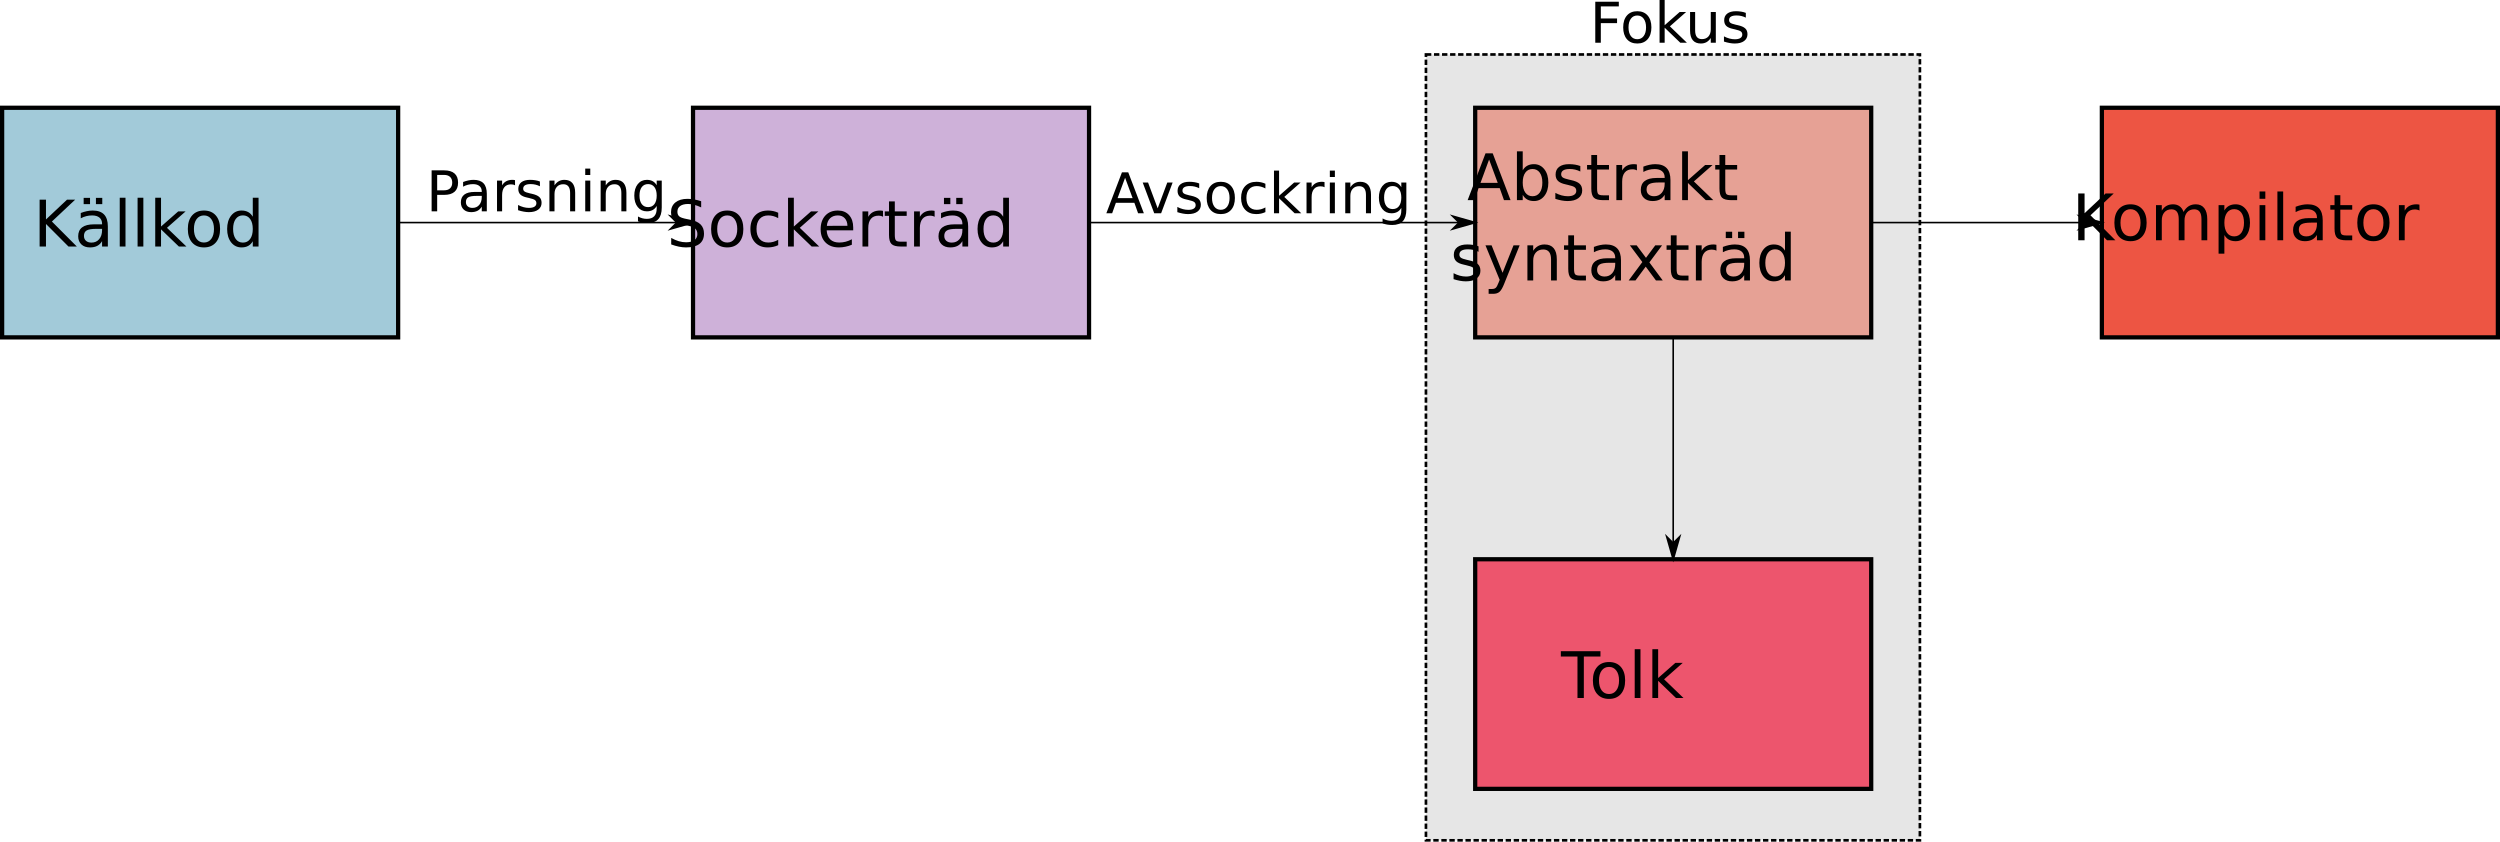
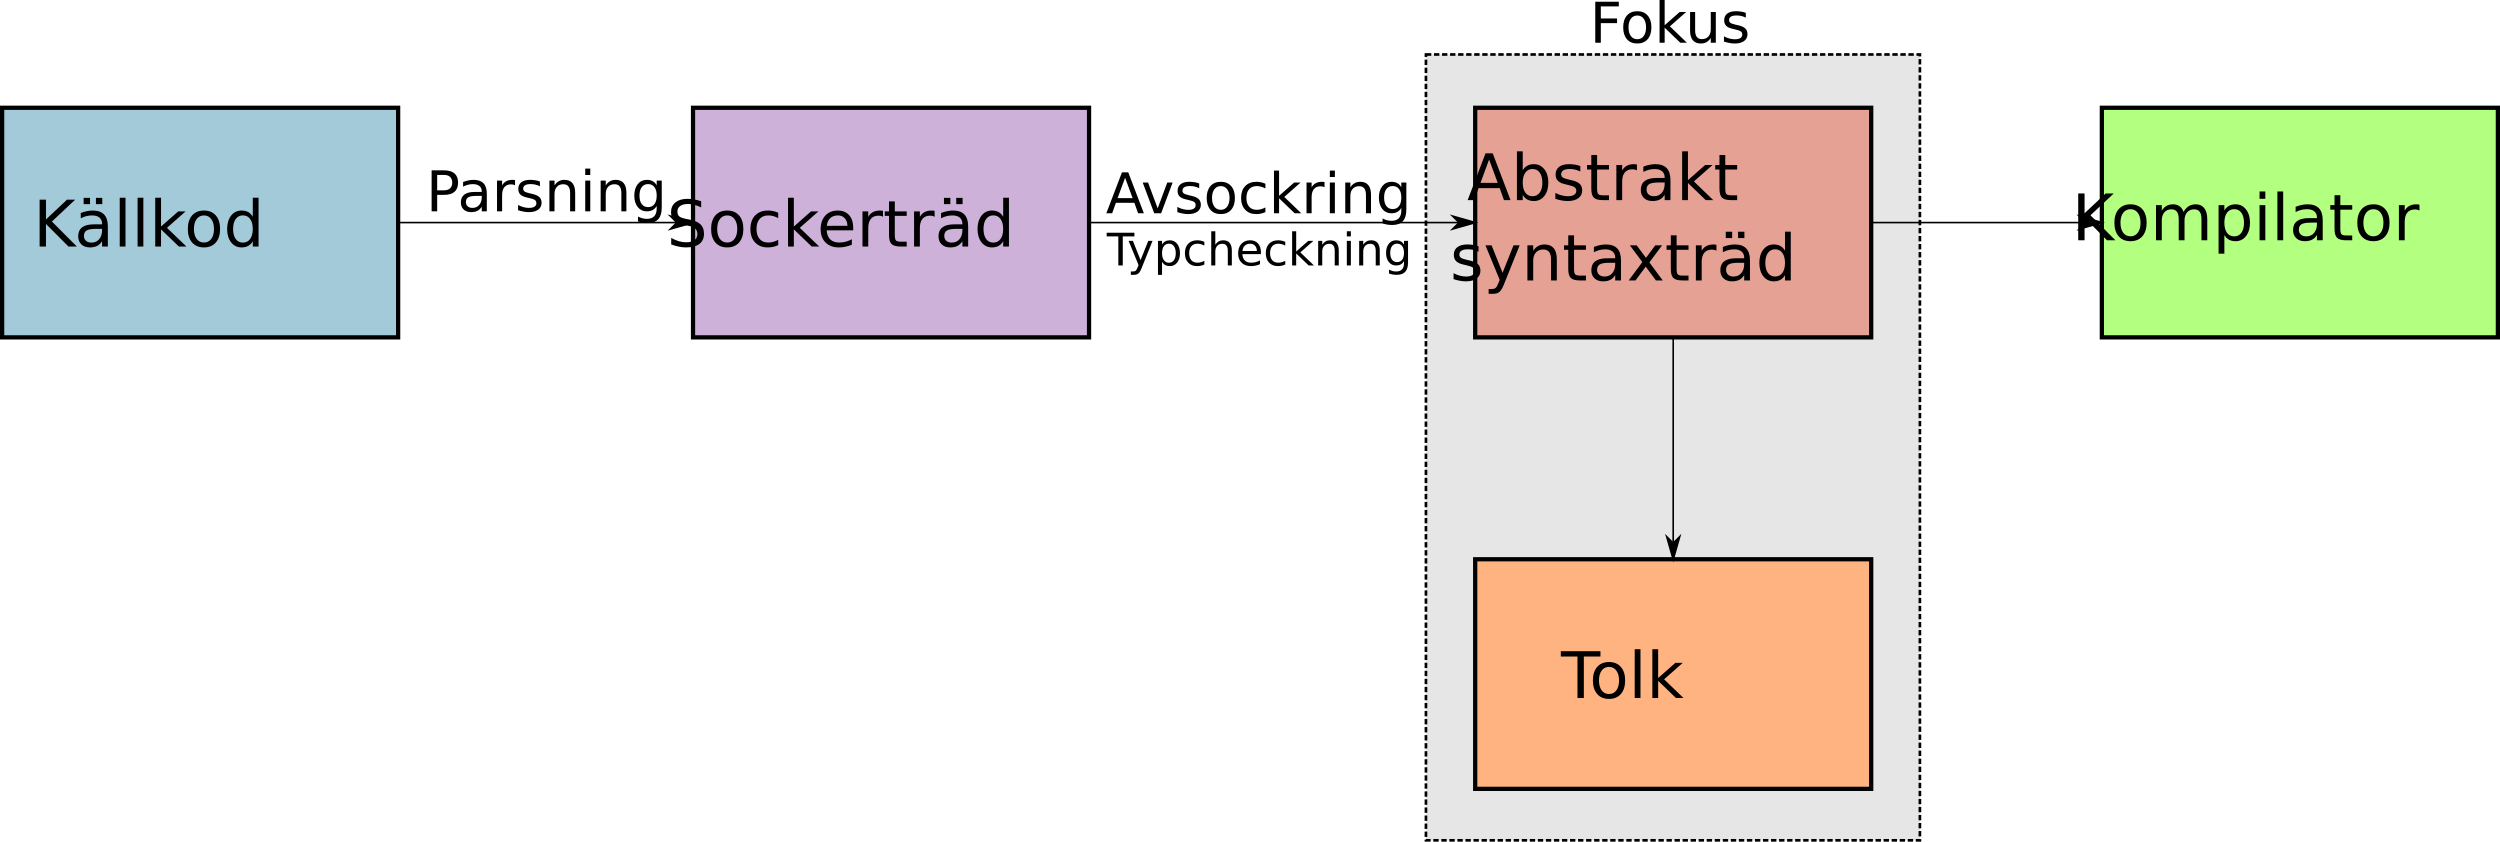
<svg xmlns="http://www.w3.org/2000/svg" width="1556.669" height="524.073" id="svg2" version="1.1">
  <defs id="defs4">
+     <marker orient="auto" refY="0.0" refX="0.0" id="Arrow1Lstart" style="overflow:visible">
+       <path id="path4249" d="M 0.0,0.0 L 5.0,-5.0 L -12.5,0.0 L 5.0,5.0 L 0.0,0.0 z " style="fill-rule:evenodd;stroke:#000000;stroke-width:1.0pt;marker-start:none" transform="scale(0.8) translate(12.5,0)" />
+     </marker>
    <linearGradient id="linearGradient7527">
      <stop style="stop-color:#000000;stop-opacity:1;" offset="0" id="stop7529" />
      <stop id="stop7721" offset="0.5" style="stop-color:#000000;stop-opacity:0.498;" />
      <stop style="stop-color:#000000;stop-opacity:0;" offset="1" id="stop7531" />
    </linearGradient>
    <marker orient="auto" refY="0" refX="0" id="Arrow1Lend" style="overflow:visible">
      <path id="path3666" d="M 0,0 5,-5 -12.5,0 5,5 0,0 z" style="fill-rule:evenodd;stroke:#000000;stroke-width:1pt;marker-start:none" transform="matrix(-0.8,0,0,-0.8,-10,0)" />
    </marker>
    <marker orient="auto" refY="0" refX="0" id="Arrow2Lend" style="overflow:visible">
      <path id="path3684" style="font-size:12px;fill-rule:evenodd;stroke-width:0.625;stroke-linejoin:round" d="M 8.719,4.034 -2.207,0.016 8.719,-4.002 c -1.745,2.372 -1.735,5.617 -6e-7,8.035 z" transform="matrix(-1.1,0,0,-1.1,-1.1,0)" />
    </marker>
  </defs>
  <g id="layer1" transform="translate(110.9217,-405.4078)">
    <rect style="fill:#e6e6e6;fill-opacity:1;stroke:#000000;stroke-width:1.669;stroke-linejoin:miter;stroke-miterlimit:4;stroke-opacity:1;stroke-dasharray:3.338, 1.669;stroke-dashoffset:0" id="rect8322" width="307.566" height="489.317" x="776.97" y="439.33" />
    <rect style="fill:#a2cad9;fill-opacity:1;stroke:#000000;stroke-width:2.647;stroke-linejoin:miter;stroke-miterlimit:4;stroke-dasharray:none;stroke-dashoffset:0" id="rect7342" width="246.588" height="142.968" x="-109.598" y="472.512" />
    <text xml:space="preserve" style="font-size:40px;font-style:normal;font-weight:normal;text-align:center;text-anchor:middle;fill:#000000;fill-opacity:1;stroke:none;font-family:Bitstream Vera Sans" x="13.549" y="558.908" id="text7344">
      <tspan x="13.549" y="558.908" id="tspan7348">Källkod</tspan>
    </text>
    <rect style="fill:#ceb1d9;fill-opacity:1;stroke:#000000;stroke-width:2.647;stroke-linejoin:miter;stroke-miterlimit:4;stroke-dasharray:none;stroke-dashoffset:0" id="rect7342-0" width="246.588" height="142.968" x="320.601" y="472.512" />
    <text xml:space="preserve" style="font-size:40px;font-style:normal;font-weight:normal;text-align:center;text-anchor:middle;fill:#000000;fill-opacity:1;stroke:none;font-family:Bitstream Vera Sans" x="444.393" y="558.908" id="text7344-8">
      <tspan id="tspan2881" x="444.393" y="558.908">Sockerträd</tspan>
    </text>
    <rect style="fill:#e6a195;fill-opacity:1;stroke:#000000;stroke-width:2.647;stroke-linejoin:miter;stroke-miterlimit:4;stroke-dasharray:none;stroke-dashoffset:0" id="rect7342-0-9" width="246.588" height="142.968" x="807.633" y="472.512" />
    <text xml:space="preserve" style="font-size:40px;font-style:normal;font-weight:normal;text-align:center;text-anchor:middle;fill:#000000;fill-opacity:1;stroke:none;font-family:Bitstream Vera Sans" x="931.66" y="530.031" id="text7344-8-7">
      <tspan x="931.66" y="530.031" id="tspan7348-1-7">Abstrakt</tspan>
      <tspan x="931.66" y="580.031" id="tspan7383-3">syntaxträd</tspan>
    </text>
-     <rect style="fill:#ed556d;fill-opacity:1;stroke:#000000;stroke-width:2.647;stroke-linejoin:miter;stroke-miterlimit:4;stroke-dasharray:none;stroke-dashoffset:0" id="rect7342-0-9-9" width="246.588" height="142.968" x="807.633" y="753.64" />
+     <rect style="fill:#ffb380;fill-opacity:1;stroke:#000000;stroke-width:2.647;stroke-linejoin:miter;stroke-miterlimit:4;stroke-dasharray:none;stroke-dashoffset:0" id="rect7342-0-9-9" width="246.588" height="142.968" x="807.633" y="753.64" />
    <text xml:space="preserve" style="font-size:40px;font-style:normal;font-weight:normal;text-align:center;text-anchor:middle;fill:#000000;fill-opacity:1;stroke:none;font-family:Bitstream Vera Sans" x="931.064" y="840.036" id="text7344-8-7-7">
      <tspan x="931.064" y="840.036" id="tspan7383-3-4">Tolk</tspan>
    </text>
-     <rect style="fill:#ed5543;fill-opacity:1;stroke:#000000;stroke-width:2.647;stroke-linejoin:miter;stroke-miterlimit:4;stroke-dasharray:none;stroke-dashoffset:0" id="rect7342-0-9-9-7" width="246.588" height="142.968" x="1197.836" y="472.512" />
+     <rect style="fill:#b3ff80;fill-opacity:1;stroke:#000000;stroke-width:2.647;stroke-linejoin:miter;stroke-miterlimit:4;stroke-dasharray:none;stroke-dashoffset:0" id="rect7342-0-9-9-7" width="246.588" height="142.968" x="1197.836" y="472.512" />
    <text xml:space="preserve" style="font-size:40px;font-style:normal;font-weight:normal;text-align:center;text-anchor:middle;fill:#000000;fill-opacity:1;stroke:none;font-family:Bitstream Vera Sans" x="1319.186" y="555.031" id="text7344-8-7-7-8">
      <tspan x="1319.186" y="555.031" id="tspan7383-3-4-4">Kompilator</tspan>
    </text>
    <text xml:space="preserve" style="font-size:35px;font-style:normal;font-weight:normal;fill:#000000;fill-opacity:1;stroke:none;font-family:Bitstream Vera Sans" x="154.397" y="537" id="text8293">
      <tspan id="tspan8295" x="154.397" y="537">Parsning</tspan>
    </text>
    <text xml:space="preserve" style="font-size:35px;font-style:normal;font-weight:normal;fill:#000000;fill-opacity:1;stroke:none;font-family:Bitstream Vera Sans" x="577.673" y="538.215" id="text8293-4">
      <tspan id="tspan8295-6" x="577.673" y="538.215">Avsockring</tspan>
    </text>
    <text xml:space="preserve" style="font-size:20px;font-style:normal;font-weight:normal;fill:#000000;fill-opacity:1;stroke:none;font-family:Bitstream Vera Sans;-inkscape-font-specification:Bitstream Vera Sans" x="878.967" y="432" id="text8324">
      <tspan id="tspan8326" x="878.967" y="432" style="font-size:35px;font-family:Bitstream Vera Sans;-inkscape-font-specification:Bitstream Vera Sans">Fokus</tspan>
    </text>
    <path style="fill:none;stroke:#000000;stroke-width:1px;stroke-linecap:butt;stroke-linejoin:miter;stroke-opacity:1;marker-end:url(#Arrow1Lend)" d="m 247.912,140.588 183.611,-10e-6" id="path2901" transform="translate(-110.9217,403.4078)" />
    <path style="fill:none;stroke:#000000;stroke-width:1px;stroke-linecap:butt;stroke-linejoin:miter;stroke-opacity:1;marker-end:url(#Arrow1Lend)" d="m 1041.849,212.072 0,138.161" id="path4074" transform="translate(-110.9217,403.4078)" />
    <path style="fill:none;stroke:#000000;stroke-width:1px;stroke-linecap:butt;stroke-linejoin:miter;stroke-opacity:1;marker-end:url(#Arrow1Lend)" d="m 1165.143,140.588 143.614,0" id="path4262" transform="translate(-110.9217,403.4078)" />
    <path style="fill:none;stroke:#000000;stroke-width:1px;stroke-linecap:butt;stroke-linejoin:miter;stroke-opacity:1;marker-end:url(#Arrow1Lend)" d="m 678.111,140.588 240.444,0" id="path4450" transform="translate(-110.9217,403.4078)" />
+     <text xml:space="preserve" style="font-size:35px;font-style:normal;font-weight:normal;fill:#000000;fill-opacity:1;stroke:none;font-family:Bitstream Vera Sans" x="578.25" y="570.709" id="text8293-4-6">
+       <tspan id="tspan8295-6-0" x="578.25" y="570.709" style="font-size:28px">Typcheckning</tspan>
+     </text>
  </g>
</svg>
